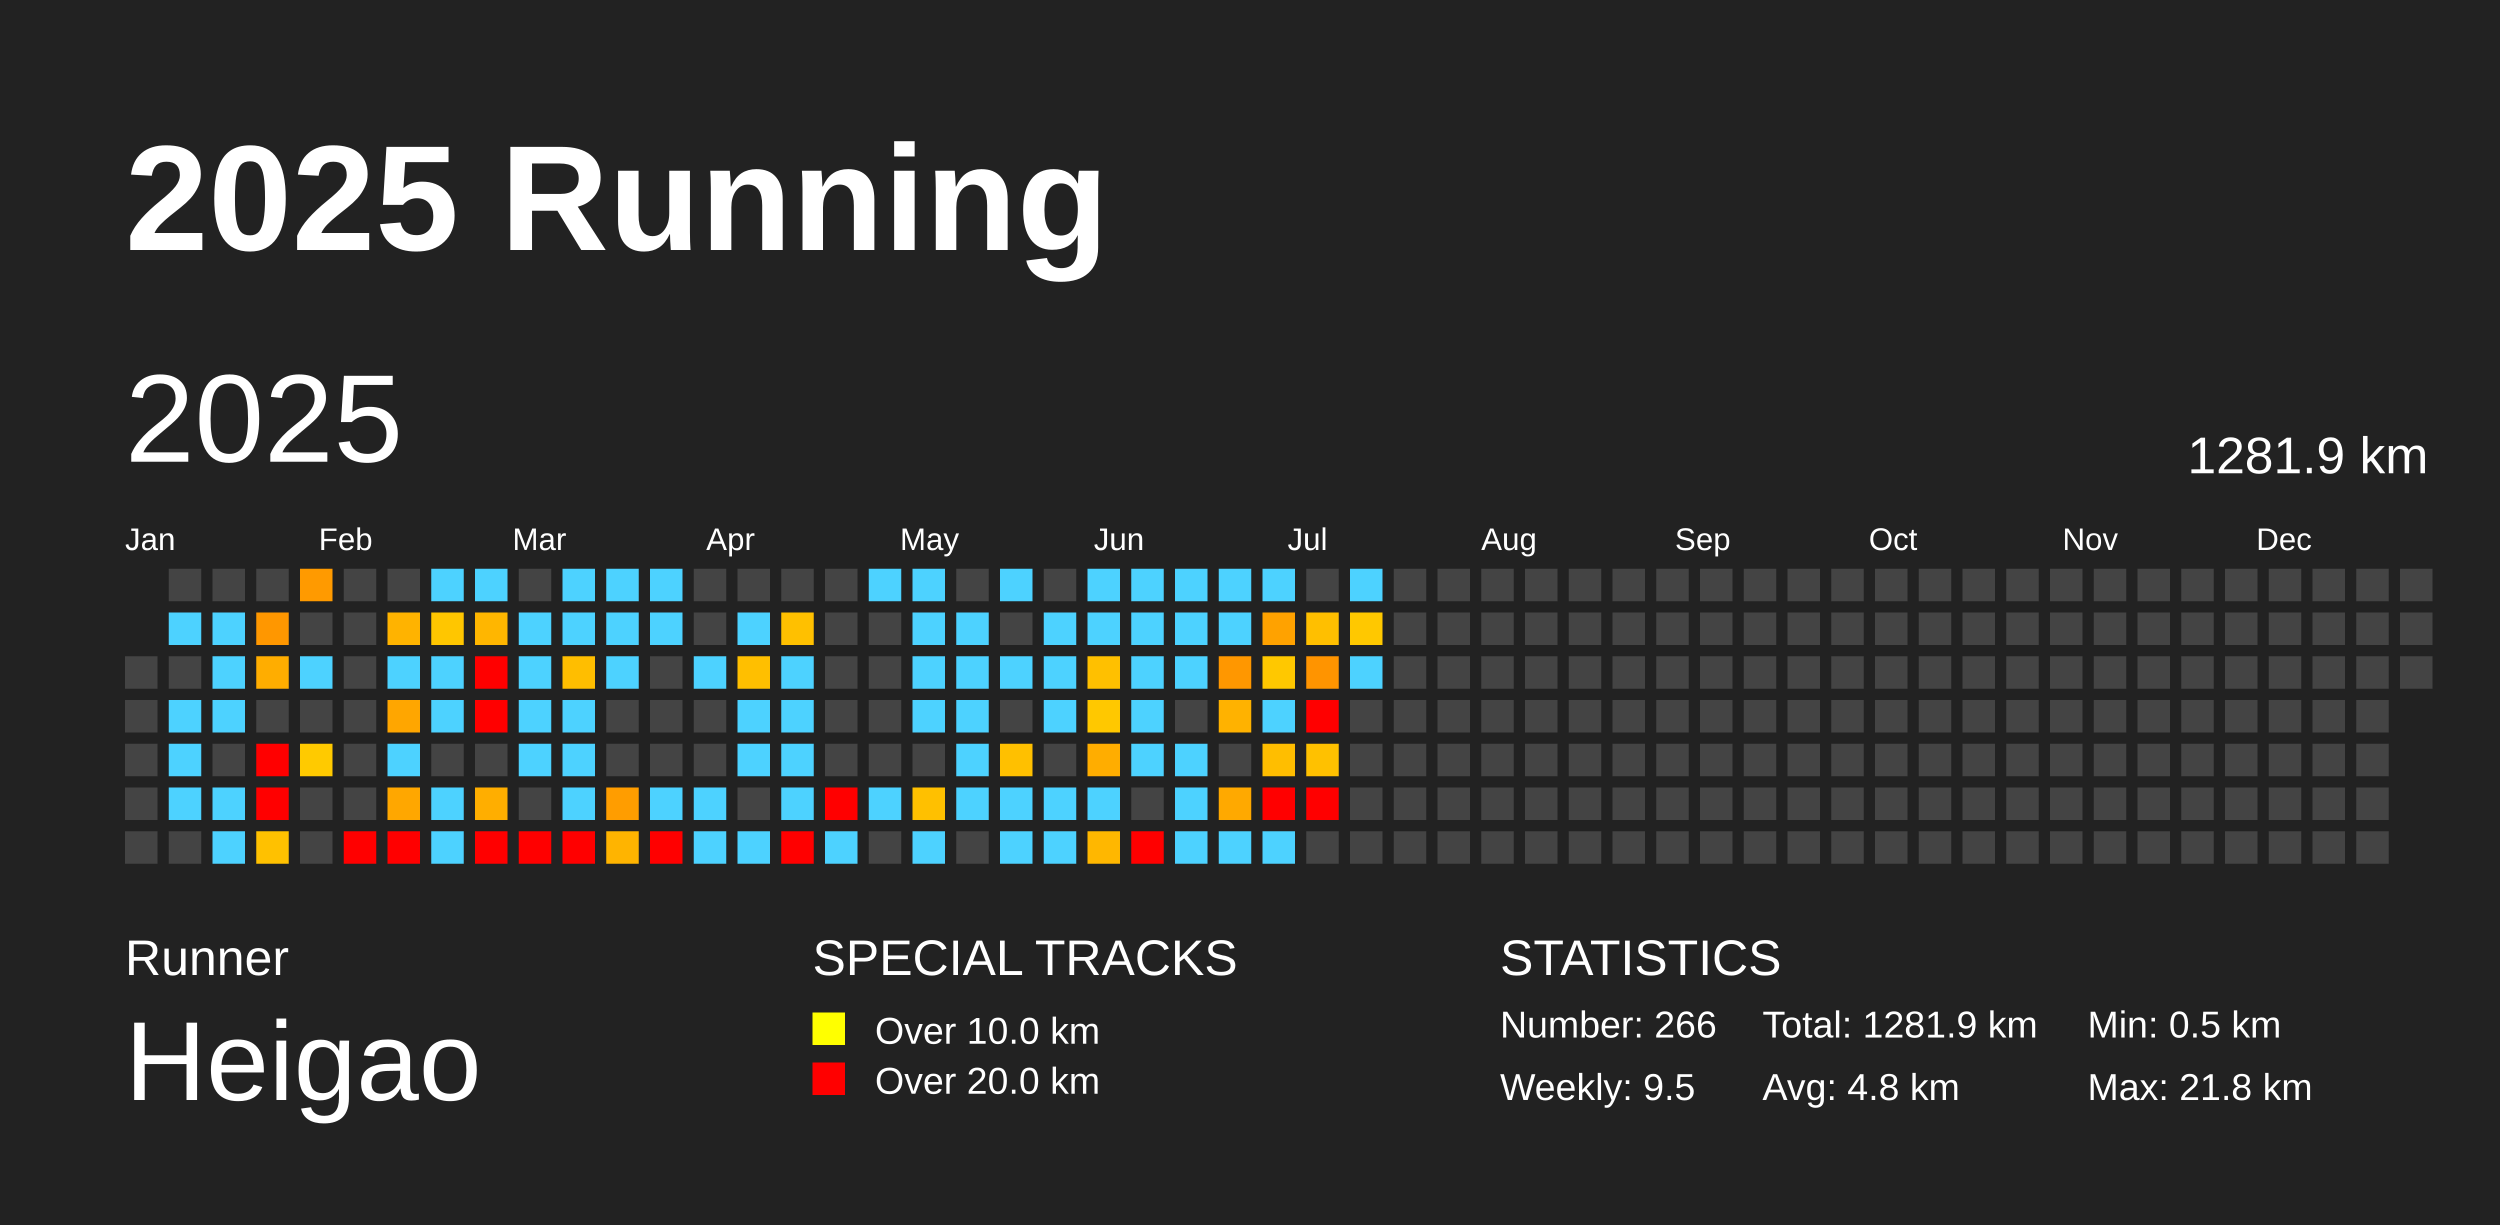
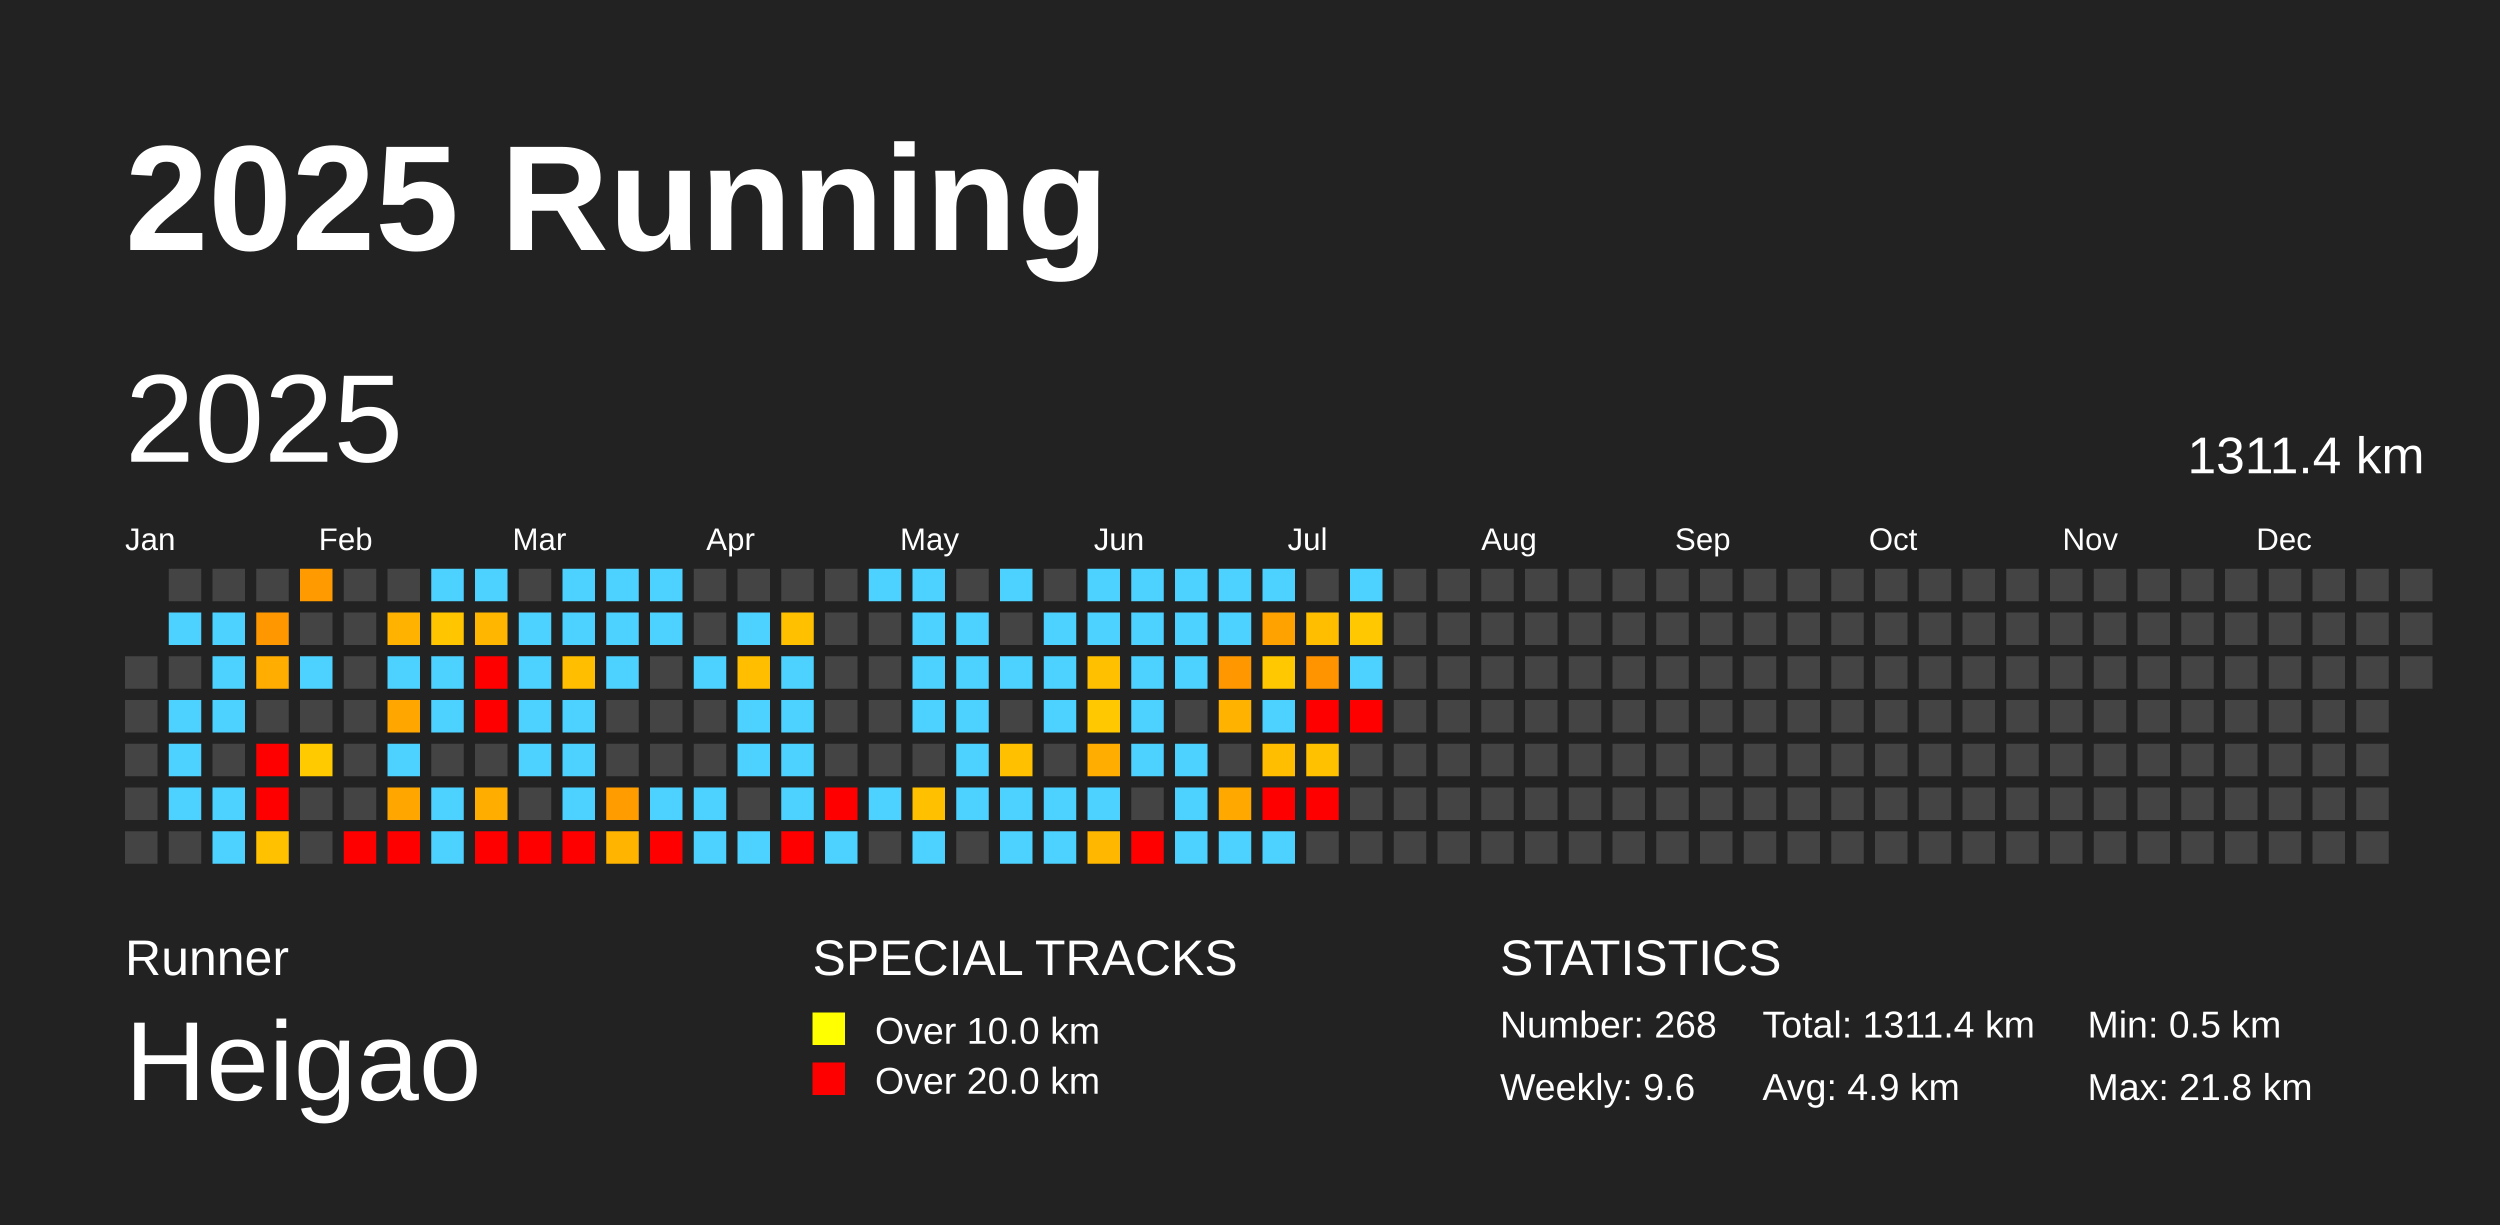
<svg xmlns="http://www.w3.org/2000/svg" baseProfile="full" height="98mm" version="1.1" viewBox="0,0,200,98" width="200mm">
  <defs />
  <rect fill="#222222" height="98" width="200" x="0" y="0" />
  <text fill="#FFFFFF" style="font-size:12px; font-family:Arial; font-weight:bold;" x="10" y="20">2025 Running</text>
  <text fill="#FFFFFF" style="font-size:4px; font-family:Arial" x="10" y="78">Runner</text>
  <text fill="#FFFFFF" style="font-size:9px; font-family:Arial" x="10" y="88">Heigao</text>
  <text fill="#FFFFFF" style="font-size:4px; font-family:Arial" x="65" y="78">SPECIAL TRACKS</text>
  <rect fill="yellow" height="2.6" width="2.6" x="65" y="81" />
  <text fill="#FFFFFF" style="font-size:3px; font-family:Arial" x="70" y="83.5">Over 10.0 km</text>
  <rect fill="red" height="2.6" width="2.6" x="65" y="85" />
  <text fill="#FFFFFF" style="font-size:3px; font-family:Arial" x="70" y="87.5">Over 20.0 km</text>
  <text fill="#FFFFFF" style="font-size:4px; font-family:Arial" x="120" y="78">STATISTICS</text>
-   <text fill="#FFFFFF" style="font-size:3px; font-family:Arial" x="120" y="83">Number: 266</text>
-   <text fill="#FFFFFF" style="font-size:3px; font-family:Arial" x="120" y="88">Weekly: 9.5</text>
-   <text fill="#FFFFFF" style="font-size:3px; font-family:Arial" x="141" y="83">Total: 1281.9 km</text>
-   <text fill="#FFFFFF" style="font-size:3px; font-family:Arial" x="141" y="88">Avg: 4.8 km</text>
+   <text fill="#FFFFFF" style="font-size:3px; font-family:Arial" x="120" y="83">Number: 268</text>
+   <text fill="#FFFFFF" style="font-size:3px; font-family:Arial" x="120" y="88">Weekly: 9.6</text>
+   <text fill="#FFFFFF" style="font-size:3px; font-family:Arial" x="141" y="83">Total: 1311.4 km</text>
+   <text fill="#FFFFFF" style="font-size:3px; font-family:Arial" x="141" y="88">Avg: 4.9 km</text>
  <text fill="#FFFFFF" style="font-size:3px; font-family:Arial" x="167" y="83">Min: 0.5 km</text>
  <text fill="#FFFFFF" style="font-size:3px; font-family:Arial" x="167" y="88">Max: 21.8 km</text>
  <text dominant-baseline="hanging" fill="#FFFFFF" style="font-size:10.0px; font-family:Arial;" x="10" y="30">2025</text>
-   <text dominant-baseline="hanging" fill="#FFFFFF" style="font-size:4.125px; font-family:Arial;" x="175" y="35">1281.9 km</text>
+   <text dominant-baseline="hanging" fill="#FFFFFF" style="font-size:4.125px; font-family:Arial;" x="175" y="35">1311.4 km</text>
  <text fill="#FFFFFF" style="font-size:2.5px; font-family:Arial" x="10.0" y="44">Jan</text>
  <text fill="#FFFFFF" style="font-size:2.5px; font-family:Arial" x="25.5" y="44">Feb</text>
  <text fill="#FFFFFF" style="font-size:2.5px; font-family:Arial" x="41.0" y="44">Mar</text>
  <text fill="#FFFFFF" style="font-size:2.5px; font-family:Arial" x="56.5" y="44">Apr</text>
  <text fill="#FFFFFF" style="font-size:2.5px; font-family:Arial" x="72.0" y="44">May</text>
  <text fill="#FFFFFF" style="font-size:2.5px; font-family:Arial" x="87.5" y="44">Jun</text>
  <text fill="#FFFFFF" style="font-size:2.5px; font-family:Arial" x="103.0" y="44">Jul</text>
  <text fill="#FFFFFF" style="font-size:2.5px; font-family:Arial" x="118.5" y="44">Aug</text>
  <text fill="#FFFFFF" style="font-size:2.5px; font-family:Arial" x="134.0" y="44">Sep</text>
  <text fill="#FFFFFF" style="font-size:2.5px; font-family:Arial" x="149.5" y="44">Oct</text>
  <text fill="#FFFFFF" style="font-size:2.5px; font-family:Arial" x="165.0" y="44">Nov</text>
  <text fill="#FFFFFF" style="font-size:2.5px; font-family:Arial" x="180.5" y="44">Dec</text>
  <rect fill="#444444" height="2.6" width="2.6" x="10.0" y="52.5" />
  <rect fill="#444444" height="2.6" width="2.6" x="10.0" y="56.0" />
  <rect fill="#444444" height="2.6" width="2.6" x="10.0" y="59.5" />
  <rect fill="#444444" height="2.6" width="2.6" x="10.0" y="63.0" />
  <rect fill="#444444" height="2.6" width="2.6" x="10.0" y="66.5" />
  <rect fill="#444444" height="2.6" width="2.6" x="13.5" y="45.5" />
  <rect fill="#4dd2ff" height="2.6" width="2.6" x="13.5" y="49.0" />
  <rect fill="#444444" height="2.6" width="2.6" x="13.5" y="52.5" />
  <rect fill="#4dd2ff" height="2.6" width="2.6" x="13.5" y="56.0" />
  <rect fill="#4dd2ff" height="2.6" width="2.6" x="13.5" y="59.5" />
  <rect fill="#4dd2ff" height="2.6" width="2.6" x="13.5" y="63.0" />
  <rect fill="#444444" height="2.6" width="2.6" x="13.5" y="66.5" />
  <rect fill="#444444" height="2.6" width="2.6" x="17.0" y="45.5" />
  <rect fill="#4dd2ff" height="2.6" width="2.6" x="17.0" y="49.0" />
  <rect fill="#4dd2ff" height="2.6" width="2.6" x="17.0" y="52.5" />
  <rect fill="#4dd2ff" height="2.6" width="2.6" x="17.0" y="56.0" />
  <rect fill="#444444" height="2.6" width="2.6" x="17.0" y="59.5" />
  <rect fill="#4dd2ff" height="2.6" width="2.6" x="17.0" y="63.0" />
  <rect fill="#4dd2ff" height="2.6" width="2.6" x="17.0" y="66.5" />
  <rect fill="#444444" height="2.6" width="2.6" x="20.5" y="45.5" />
  <rect fill="#ff9700" height="2.6" width="2.6" x="20.5" y="49.0" />
  <rect fill="#ffad00" height="2.6" width="2.6" x="20.5" y="52.5" />
  <rect fill="#444444" height="2.6" width="2.6" x="20.5" y="56.0" />
  <rect fill="red" height="2.6" width="2.6" x="20.5" y="59.5" />
  <rect fill="red" height="2.6" width="2.6" x="20.5" y="63.0" />
  <rect fill="#ffc100" height="2.6" width="2.6" x="20.5" y="66.5" />
  <rect fill="#ff9a00" height="2.6" width="2.6" x="24.0" y="45.5" />
  <rect fill="#444444" height="2.6" width="2.6" x="24.0" y="49.0" />
  <rect fill="#4dd2ff" height="2.6" width="2.6" x="24.0" y="52.5" />
  <rect fill="#444444" height="2.6" width="2.6" x="24.0" y="56.0" />
  <rect fill="#ffca00" height="2.6" width="2.6" x="24.0" y="59.5" />
  <rect fill="#444444" height="2.6" width="2.6" x="24.0" y="63.0" />
  <rect fill="#444444" height="2.6" width="2.6" x="24.0" y="66.5" />
  <rect fill="#444444" height="2.6" width="2.6" x="27.5" y="45.5" />
  <rect fill="#444444" height="2.6" width="2.6" x="27.5" y="49.0" />
  <rect fill="#444444" height="2.6" width="2.6" x="27.5" y="52.5" />
  <rect fill="#444444" height="2.6" width="2.6" x="27.5" y="56.0" />
  <rect fill="#444444" height="2.6" width="2.6" x="27.5" y="59.5" />
  <rect fill="#444444" height="2.6" width="2.6" x="27.5" y="63.0" />
  <rect fill="red" height="2.6" width="2.6" x="27.5" y="66.5" />
  <rect fill="#444444" height="2.6" width="2.6" x="31.0" y="45.5" />
  <rect fill="#ffb300" height="2.6" width="2.6" x="31.0" y="49.0" />
  <rect fill="#4dd2ff" height="2.6" width="2.6" x="31.0" y="52.5" />
  <rect fill="#ffa600" height="2.6" width="2.6" x="31.0" y="56.0" />
  <rect fill="#4dd2ff" height="2.6" width="2.6" x="31.0" y="59.5" />
  <rect fill="#ffa700" height="2.6" width="2.6" x="31.0" y="63.0" />
  <rect fill="red" height="2.6" width="2.6" x="31.0" y="66.5" />
  <rect fill="#4dd2ff" height="2.6" width="2.6" x="34.5" y="45.5" />
  <rect fill="#ffc600" height="2.6" width="2.6" x="34.5" y="49.0" />
  <rect fill="#4dd2ff" height="2.6" width="2.6" x="34.5" y="52.5" />
  <rect fill="#4dd2ff" height="2.6" width="2.6" x="34.5" y="56.0" />
  <rect fill="#444444" height="2.6" width="2.6" x="34.5" y="59.5" />
  <rect fill="#4dd2ff" height="2.6" width="2.6" x="34.5" y="63.0" />
  <rect fill="#4dd2ff" height="2.6" width="2.6" x="34.5" y="66.5" />
  <rect fill="#4dd2ff" height="2.6" width="2.6" x="38.0" y="45.5" />
  <rect fill="#ffb600" height="2.6" width="2.6" x="38.0" y="49.0" />
  <rect fill="red" height="2.6" width="2.6" x="38.0" y="52.5" />
  <rect fill="red" height="2.6" width="2.6" x="38.0" y="56.0" />
  <rect fill="#444444" height="2.6" width="2.6" x="38.0" y="59.5" />
  <rect fill="#ffae00" height="2.6" width="2.6" x="38.0" y="63.0" />
  <rect fill="red" height="2.6" width="2.6" x="38.0" y="66.5" />
  <rect fill="#444444" height="2.6" width="2.6" x="41.5" y="45.5" />
  <rect fill="#4dd2ff" height="2.6" width="2.6" x="41.5" y="49.0" />
  <rect fill="#4dd2ff" height="2.6" width="2.6" x="41.5" y="52.5" />
  <rect fill="#4dd2ff" height="2.6" width="2.6" x="41.5" y="56.0" />
  <rect fill="#4dd2ff" height="2.6" width="2.6" x="41.5" y="59.5" />
  <rect fill="#444444" height="2.6" width="2.6" x="41.5" y="63.0" />
  <rect fill="red" height="2.6" width="2.6" x="41.5" y="66.5" />
  <rect fill="#4dd2ff" height="2.6" width="2.6" x="45.0" y="45.5" />
  <rect fill="#4dd2ff" height="2.6" width="2.6" x="45.0" y="49.0" />
  <rect fill="#ffbe00" height="2.6" width="2.6" x="45.0" y="52.5" />
  <rect fill="#4dd2ff" height="2.6" width="2.6" x="45.0" y="56.0" />
  <rect fill="#4dd2ff" height="2.6" width="2.6" x="45.0" y="59.5" />
  <rect fill="#4dd2ff" height="2.6" width="2.6" x="45.0" y="63.0" />
  <rect fill="red" height="2.6" width="2.6" x="45.0" y="66.5" />
  <rect fill="#4dd2ff" height="2.6" width="2.6" x="48.5" y="45.5" />
  <rect fill="#4dd2ff" height="2.6" width="2.6" x="48.5" y="49.0" />
  <rect fill="#4dd2ff" height="2.6" width="2.6" x="48.5" y="52.5" />
  <rect fill="#444444" height="2.6" width="2.6" x="48.5" y="56.0" />
  <rect fill="#444444" height="2.6" width="2.6" x="48.5" y="59.5" />
  <rect fill="#ff9d00" height="2.6" width="2.6" x="48.5" y="63.0" />
  <rect fill="#ffb400" height="2.6" width="2.6" x="48.5" y="66.5" />
  <rect fill="#4dd2ff" height="2.6" width="2.6" x="52.0" y="45.5" />
  <rect fill="#4dd2ff" height="2.6" width="2.6" x="52.0" y="49.0" />
  <rect fill="#444444" height="2.6" width="2.6" x="52.0" y="52.5" />
  <rect fill="#444444" height="2.6" width="2.6" x="52.0" y="56.0" />
  <rect fill="#444444" height="2.6" width="2.6" x="52.0" y="59.5" />
  <rect fill="#4dd2ff" height="2.6" width="2.6" x="52.0" y="63.0" />
  <rect fill="red" height="2.6" width="2.6" x="52.0" y="66.5" />
  <rect fill="#444444" height="2.6" width="2.6" x="55.5" y="45.5" />
  <rect fill="#444444" height="2.6" width="2.6" x="55.5" y="49.0" />
  <rect fill="#4dd2ff" height="2.6" width="2.6" x="55.5" y="52.5" />
  <rect fill="#444444" height="2.6" width="2.6" x="55.5" y="56.0" />
  <rect fill="#444444" height="2.6" width="2.6" x="55.5" y="59.5" />
  <rect fill="#4dd2ff" height="2.6" width="2.6" x="55.5" y="63.0" />
  <rect fill="#4dd2ff" height="2.6" width="2.6" x="55.5" y="66.5" />
  <rect fill="#444444" height="2.6" width="2.6" x="59.0" y="45.5" />
  <rect fill="#4dd2ff" height="2.6" width="2.6" x="59.0" y="49.0" />
  <rect fill="#ffbf00" height="2.6" width="2.6" x="59.0" y="52.5" />
  <rect fill="#4dd2ff" height="2.6" width="2.6" x="59.0" y="56.0" />
  <rect fill="#4dd2ff" height="2.6" width="2.6" x="59.0" y="59.5" />
  <rect fill="#444444" height="2.6" width="2.6" x="59.0" y="63.0" />
  <rect fill="#4dd2ff" height="2.6" width="2.6" x="59.0" y="66.5" />
  <rect fill="#444444" height="2.6" width="2.6" x="62.5" y="45.5" />
  <rect fill="#ffc000" height="2.6" width="2.6" x="62.5" y="49.0" />
  <rect fill="#4dd2ff" height="2.6" width="2.6" x="62.5" y="52.5" />
  <rect fill="#4dd2ff" height="2.6" width="2.6" x="62.5" y="56.0" />
  <rect fill="#4dd2ff" height="2.6" width="2.6" x="62.5" y="59.5" />
  <rect fill="#4dd2ff" height="2.6" width="2.6" x="62.5" y="63.0" />
  <rect fill="red" height="2.6" width="2.6" x="62.5" y="66.5" />
  <rect fill="#444444" height="2.6" width="2.6" x="66.0" y="45.5" />
  <rect fill="#444444" height="2.6" width="2.6" x="66.0" y="49.0" />
  <rect fill="#444444" height="2.6" width="2.6" x="66.0" y="52.5" />
  <rect fill="#444444" height="2.6" width="2.6" x="66.0" y="56.0" />
  <rect fill="#444444" height="2.6" width="2.6" x="66.0" y="59.5" />
  <rect fill="red" height="2.6" width="2.6" x="66.0" y="63.0" />
  <rect fill="#4dd2ff" height="2.6" width="2.6" x="66.0" y="66.5" />
  <rect fill="#4dd2ff" height="2.6" width="2.6" x="69.5" y="45.5" />
  <rect fill="#444444" height="2.6" width="2.6" x="69.5" y="49.0" />
  <rect fill="#444444" height="2.6" width="2.6" x="69.5" y="52.5" />
  <rect fill="#444444" height="2.6" width="2.6" x="69.5" y="56.0" />
  <rect fill="#444444" height="2.6" width="2.6" x="69.5" y="59.5" />
  <rect fill="#4dd2ff" height="2.6" width="2.6" x="69.5" y="63.0" />
  <rect fill="#444444" height="2.6" width="2.6" x="69.5" y="66.5" />
  <rect fill="#4dd2ff" height="2.6" width="2.6" x="73.0" y="45.5" />
  <rect fill="#4dd2ff" height="2.6" width="2.6" x="73.0" y="49.0" />
  <rect fill="#4dd2ff" height="2.6" width="2.6" x="73.0" y="52.5" />
  <rect fill="#4dd2ff" height="2.6" width="2.6" x="73.0" y="56.0" />
  <rect fill="#444444" height="2.6" width="2.6" x="73.0" y="59.5" />
  <rect fill="#ffc000" height="2.6" width="2.6" x="73.0" y="63.0" />
  <rect fill="#4dd2ff" height="2.6" width="2.6" x="73.0" y="66.5" />
  <rect fill="#444444" height="2.6" width="2.6" x="76.5" y="45.5" />
  <rect fill="#4dd2ff" height="2.6" width="2.6" x="76.5" y="49.0" />
  <rect fill="#4dd2ff" height="2.6" width="2.6" x="76.5" y="52.5" />
  <rect fill="#4dd2ff" height="2.6" width="2.6" x="76.5" y="56.0" />
  <rect fill="#4dd2ff" height="2.6" width="2.6" x="76.5" y="59.5" />
  <rect fill="#4dd2ff" height="2.6" width="2.6" x="76.5" y="63.0" />
  <rect fill="#444444" height="2.6" width="2.6" x="76.5" y="66.5" />
  <rect fill="#4dd2ff" height="2.6" width="2.6" x="80.0" y="45.5" />
  <rect fill="#444444" height="2.6" width="2.6" x="80.0" y="49.0" />
  <rect fill="#4dd2ff" height="2.6" width="2.6" x="80.0" y="52.5" />
  <rect fill="#444444" height="2.6" width="2.6" x="80.0" y="56.0" />
  <rect fill="#ffc000" height="2.6" width="2.6" x="80.0" y="59.5" />
  <rect fill="#4dd2ff" height="2.6" width="2.6" x="80.0" y="63.0" />
  <rect fill="#4dd2ff" height="2.6" width="2.6" x="80.0" y="66.5" />
  <rect fill="#444444" height="2.6" width="2.6" x="83.5" y="45.5" />
  <rect fill="#4dd2ff" height="2.6" width="2.6" x="83.5" y="49.0" />
  <rect fill="#4dd2ff" height="2.6" width="2.6" x="83.5" y="52.5" />
  <rect fill="#4dd2ff" height="2.6" width="2.6" x="83.5" y="56.0" />
  <rect fill="#444444" height="2.6" width="2.6" x="83.5" y="59.5" />
  <rect fill="#4dd2ff" height="2.6" width="2.6" x="83.5" y="63.0" />
  <rect fill="#4dd2ff" height="2.6" width="2.6" x="83.5" y="66.5" />
  <rect fill="#4dd2ff" height="2.6" width="2.6" x="87.0" y="45.5" />
  <rect fill="#4dd2ff" height="2.6" width="2.6" x="87.0" y="49.0" />
  <rect fill="#ffc000" height="2.6" width="2.6" x="87.0" y="52.5" />
  <rect fill="#ffc800" height="2.6" width="2.6" x="87.0" y="56.0" />
  <rect fill="#ffad00" height="2.6" width="2.6" x="87.0" y="59.5" />
  <rect fill="#4dd2ff" height="2.6" width="2.6" x="87.0" y="63.0" />
  <rect fill="#ffb700" height="2.6" width="2.6" x="87.0" y="66.5" />
  <rect fill="#4dd2ff" height="2.6" width="2.6" x="90.5" y="45.5" />
  <rect fill="#4dd2ff" height="2.6" width="2.6" x="90.5" y="49.0" />
  <rect fill="#4dd2ff" height="2.6" width="2.6" x="90.5" y="52.5" />
  <rect fill="#4dd2ff" height="2.6" width="2.6" x="90.5" y="56.0" />
  <rect fill="#4dd2ff" height="2.6" width="2.6" x="90.5" y="59.5" />
  <rect fill="#444444" height="2.6" width="2.6" x="90.5" y="63.0" />
  <rect fill="red" height="2.6" width="2.6" x="90.5" y="66.5" />
  <rect fill="#4dd2ff" height="2.6" width="2.6" x="94.0" y="45.5" />
  <rect fill="#4dd2ff" height="2.6" width="2.6" x="94.0" y="49.0" />
  <rect fill="#4dd2ff" height="2.6" width="2.6" x="94.0" y="52.5" />
  <rect fill="#444444" height="2.6" width="2.6" x="94.0" y="56.0" />
  <rect fill="#4dd2ff" height="2.6" width="2.6" x="94.0" y="59.5" />
  <rect fill="#4dd2ff" height="2.6" width="2.6" x="94.0" y="63.0" />
  <rect fill="#4dd2ff" height="2.6" width="2.6" x="94.0" y="66.5" />
  <rect fill="#4dd2ff" height="2.6" width="2.6" x="97.5" y="45.5" />
  <rect fill="#4dd2ff" height="2.6" width="2.6" x="97.5" y="49.0" />
  <rect fill="#ff9700" height="2.6" width="2.6" x="97.5" y="52.5" />
  <rect fill="#ffb200" height="2.6" width="2.6" x="97.5" y="56.0" />
  <rect fill="#444444" height="2.6" width="2.6" x="97.5" y="59.5" />
  <rect fill="#ffa900" height="2.6" width="2.6" x="97.5" y="63.0" />
  <rect fill="#4dd2ff" height="2.6" width="2.6" x="97.5" y="66.5" />
  <rect fill="#4dd2ff" height="2.6" width="2.6" x="101.0" y="45.5" />
  <rect fill="#ffa200" height="2.6" width="2.6" x="101.0" y="49.0" />
  <rect fill="#ffc800" height="2.6" width="2.6" x="101.0" y="52.5" />
  <rect fill="#4dd2ff" height="2.6" width="2.6" x="101.0" y="56.0" />
  <rect fill="#ffbe00" height="2.6" width="2.6" x="101.0" y="59.5" />
  <rect fill="red" height="2.6" width="2.6" x="101.0" y="63.0" />
  <rect fill="#4dd2ff" height="2.6" width="2.6" x="101.0" y="66.5" />
  <rect fill="#444444" height="2.6" width="2.6" x="104.5" y="45.5" />
  <rect fill="#ffbf00" height="2.6" width="2.6" x="104.5" y="49.0" />
  <rect fill="#ff9400" height="2.6" width="2.6" x="104.5" y="52.5" />
  <rect fill="red" height="2.6" width="2.6" x="104.5" y="56.0" />
  <rect fill="#ffc100" height="2.6" width="2.6" x="104.5" y="59.5" />
  <rect fill="red" height="2.6" width="2.6" x="104.5" y="63.0" />
  <rect fill="#444444" height="2.6" width="2.6" x="104.5" y="66.5" />
  <rect fill="#4dd2ff" height="2.6" width="2.6" x="108.0" y="45.5" />
  <rect fill="#ffc800" height="2.6" width="2.6" x="108.0" y="49.0" />
  <rect fill="#4dd2ff" height="2.6" width="2.6" x="108.0" y="52.5" />
-   <rect fill="#444444" height="2.6" width="2.6" x="108.0" y="56.0" />
+   <rect fill="red" height="2.6" width="2.6" x="108.0" y="56.0" />
  <rect fill="#444444" height="2.6" width="2.6" x="108.0" y="59.5" />
  <rect fill="#444444" height="2.6" width="2.6" x="108.0" y="63.0" />
  <rect fill="#444444" height="2.6" width="2.6" x="108.0" y="66.5" />
  <rect fill="#444444" height="2.6" width="2.6" x="111.5" y="45.5" />
  <rect fill="#444444" height="2.6" width="2.6" x="111.5" y="49.0" />
  <rect fill="#444444" height="2.6" width="2.6" x="111.5" y="52.5" />
  <rect fill="#444444" height="2.6" width="2.6" x="111.5" y="56.0" />
  <rect fill="#444444" height="2.6" width="2.6" x="111.5" y="59.5" />
  <rect fill="#444444" height="2.6" width="2.6" x="111.5" y="63.0" />
  <rect fill="#444444" height="2.6" width="2.6" x="111.5" y="66.5" />
  <rect fill="#444444" height="2.6" width="2.6" x="115.0" y="45.5" />
  <rect fill="#444444" height="2.6" width="2.6" x="115.0" y="49.0" />
  <rect fill="#444444" height="2.6" width="2.6" x="115.0" y="52.5" />
  <rect fill="#444444" height="2.6" width="2.6" x="115.0" y="56.0" />
  <rect fill="#444444" height="2.6" width="2.6" x="115.0" y="59.5" />
  <rect fill="#444444" height="2.6" width="2.6" x="115.0" y="63.0" />
  <rect fill="#444444" height="2.6" width="2.6" x="115.0" y="66.5" />
  <rect fill="#444444" height="2.6" width="2.6" x="118.5" y="45.5" />
  <rect fill="#444444" height="2.6" width="2.6" x="118.5" y="49.0" />
  <rect fill="#444444" height="2.6" width="2.6" x="118.5" y="52.5" />
  <rect fill="#444444" height="2.6" width="2.6" x="118.5" y="56.0" />
  <rect fill="#444444" height="2.6" width="2.6" x="118.5" y="59.5" />
  <rect fill="#444444" height="2.6" width="2.6" x="118.5" y="63.0" />
  <rect fill="#444444" height="2.6" width="2.6" x="118.5" y="66.5" />
  <rect fill="#444444" height="2.6" width="2.6" x="122.0" y="45.5" />
  <rect fill="#444444" height="2.6" width="2.6" x="122.0" y="49.0" />
  <rect fill="#444444" height="2.6" width="2.6" x="122.0" y="52.5" />
  <rect fill="#444444" height="2.6" width="2.6" x="122.0" y="56.0" />
  <rect fill="#444444" height="2.6" width="2.6" x="122.0" y="59.5" />
  <rect fill="#444444" height="2.6" width="2.6" x="122.0" y="63.0" />
  <rect fill="#444444" height="2.6" width="2.6" x="122.0" y="66.5" />
  <rect fill="#444444" height="2.6" width="2.6" x="125.5" y="45.5" />
  <rect fill="#444444" height="2.6" width="2.6" x="125.5" y="49.0" />
  <rect fill="#444444" height="2.6" width="2.6" x="125.5" y="52.5" />
  <rect fill="#444444" height="2.6" width="2.6" x="125.5" y="56.0" />
  <rect fill="#444444" height="2.6" width="2.6" x="125.5" y="59.5" />
  <rect fill="#444444" height="2.6" width="2.6" x="125.5" y="63.0" />
  <rect fill="#444444" height="2.6" width="2.6" x="125.5" y="66.5" />
  <rect fill="#444444" height="2.6" width="2.6" x="129.0" y="45.5" />
  <rect fill="#444444" height="2.6" width="2.6" x="129.0" y="49.0" />
  <rect fill="#444444" height="2.6" width="2.6" x="129.0" y="52.5" />
  <rect fill="#444444" height="2.6" width="2.6" x="129.0" y="56.0" />
  <rect fill="#444444" height="2.6" width="2.6" x="129.0" y="59.5" />
  <rect fill="#444444" height="2.6" width="2.6" x="129.0" y="63.0" />
  <rect fill="#444444" height="2.6" width="2.6" x="129.0" y="66.5" />
  <rect fill="#444444" height="2.6" width="2.6" x="132.5" y="45.5" />
  <rect fill="#444444" height="2.6" width="2.6" x="132.5" y="49.0" />
  <rect fill="#444444" height="2.6" width="2.6" x="132.5" y="52.5" />
  <rect fill="#444444" height="2.6" width="2.6" x="132.5" y="56.0" />
  <rect fill="#444444" height="2.6" width="2.6" x="132.5" y="59.5" />
  <rect fill="#444444" height="2.6" width="2.6" x="132.5" y="63.0" />
  <rect fill="#444444" height="2.6" width="2.6" x="132.5" y="66.5" />
  <rect fill="#444444" height="2.6" width="2.6" x="136.0" y="45.5" />
  <rect fill="#444444" height="2.6" width="2.6" x="136.0" y="49.0" />
  <rect fill="#444444" height="2.6" width="2.6" x="136.0" y="52.5" />
  <rect fill="#444444" height="2.6" width="2.6" x="136.0" y="56.0" />
  <rect fill="#444444" height="2.6" width="2.6" x="136.0" y="59.5" />
  <rect fill="#444444" height="2.6" width="2.6" x="136.0" y="63.0" />
  <rect fill="#444444" height="2.6" width="2.6" x="136.0" y="66.5" />
  <rect fill="#444444" height="2.6" width="2.6" x="139.5" y="45.5" />
  <rect fill="#444444" height="2.6" width="2.6" x="139.5" y="49.0" />
  <rect fill="#444444" height="2.6" width="2.6" x="139.5" y="52.5" />
  <rect fill="#444444" height="2.6" width="2.6" x="139.5" y="56.0" />
  <rect fill="#444444" height="2.6" width="2.6" x="139.5" y="59.5" />
  <rect fill="#444444" height="2.6" width="2.6" x="139.5" y="63.0" />
  <rect fill="#444444" height="2.6" width="2.6" x="139.5" y="66.5" />
  <rect fill="#444444" height="2.6" width="2.6" x="143.0" y="45.5" />
  <rect fill="#444444" height="2.6" width="2.6" x="143.0" y="49.0" />
  <rect fill="#444444" height="2.6" width="2.6" x="143.0" y="52.5" />
  <rect fill="#444444" height="2.6" width="2.6" x="143.0" y="56.0" />
  <rect fill="#444444" height="2.6" width="2.6" x="143.0" y="59.5" />
  <rect fill="#444444" height="2.6" width="2.6" x="143.0" y="63.0" />
  <rect fill="#444444" height="2.6" width="2.6" x="143.0" y="66.5" />
  <rect fill="#444444" height="2.6" width="2.6" x="146.5" y="45.5" />
  <rect fill="#444444" height="2.6" width="2.6" x="146.5" y="49.0" />
  <rect fill="#444444" height="2.6" width="2.6" x="146.5" y="52.5" />
  <rect fill="#444444" height="2.6" width="2.6" x="146.5" y="56.0" />
  <rect fill="#444444" height="2.6" width="2.6" x="146.5" y="59.5" />
  <rect fill="#444444" height="2.6" width="2.6" x="146.5" y="63.0" />
  <rect fill="#444444" height="2.6" width="2.6" x="146.5" y="66.5" />
  <rect fill="#444444" height="2.6" width="2.6" x="150.0" y="45.5" />
  <rect fill="#444444" height="2.6" width="2.6" x="150.0" y="49.0" />
  <rect fill="#444444" height="2.6" width="2.6" x="150.0" y="52.5" />
  <rect fill="#444444" height="2.6" width="2.6" x="150.0" y="56.0" />
  <rect fill="#444444" height="2.6" width="2.6" x="150.0" y="59.5" />
  <rect fill="#444444" height="2.6" width="2.6" x="150.0" y="63.0" />
  <rect fill="#444444" height="2.6" width="2.6" x="150.0" y="66.5" />
  <rect fill="#444444" height="2.6" width="2.6" x="153.5" y="45.5" />
  <rect fill="#444444" height="2.6" width="2.6" x="153.5" y="49.0" />
  <rect fill="#444444" height="2.6" width="2.6" x="153.5" y="52.5" />
  <rect fill="#444444" height="2.6" width="2.6" x="153.5" y="56.0" />
  <rect fill="#444444" height="2.6" width="2.6" x="153.5" y="59.5" />
  <rect fill="#444444" height="2.6" width="2.6" x="153.5" y="63.0" />
  <rect fill="#444444" height="2.6" width="2.6" x="153.5" y="66.5" />
  <rect fill="#444444" height="2.6" width="2.6" x="157.0" y="45.5" />
  <rect fill="#444444" height="2.6" width="2.6" x="157.0" y="49.0" />
  <rect fill="#444444" height="2.6" width="2.6" x="157.0" y="52.5" />
  <rect fill="#444444" height="2.6" width="2.6" x="157.0" y="56.0" />
  <rect fill="#444444" height="2.6" width="2.6" x="157.0" y="59.5" />
  <rect fill="#444444" height="2.6" width="2.6" x="157.0" y="63.0" />
  <rect fill="#444444" height="2.6" width="2.6" x="157.0" y="66.5" />
  <rect fill="#444444" height="2.6" width="2.6" x="160.5" y="45.5" />
  <rect fill="#444444" height="2.6" width="2.6" x="160.5" y="49.0" />
  <rect fill="#444444" height="2.6" width="2.6" x="160.5" y="52.5" />
  <rect fill="#444444" height="2.6" width="2.6" x="160.5" y="56.0" />
  <rect fill="#444444" height="2.6" width="2.6" x="160.5" y="59.5" />
  <rect fill="#444444" height="2.6" width="2.6" x="160.5" y="63.0" />
  <rect fill="#444444" height="2.6" width="2.6" x="160.5" y="66.5" />
  <rect fill="#444444" height="2.6" width="2.6" x="164.0" y="45.5" />
  <rect fill="#444444" height="2.6" width="2.6" x="164.0" y="49.0" />
  <rect fill="#444444" height="2.6" width="2.6" x="164.0" y="52.5" />
  <rect fill="#444444" height="2.6" width="2.6" x="164.0" y="56.0" />
  <rect fill="#444444" height="2.6" width="2.6" x="164.0" y="59.5" />
  <rect fill="#444444" height="2.6" width="2.6" x="164.0" y="63.0" />
  <rect fill="#444444" height="2.6" width="2.6" x="164.0" y="66.5" />
  <rect fill="#444444" height="2.6" width="2.6" x="167.5" y="45.5" />
  <rect fill="#444444" height="2.6" width="2.6" x="167.5" y="49.0" />
  <rect fill="#444444" height="2.6" width="2.6" x="167.5" y="52.5" />
  <rect fill="#444444" height="2.6" width="2.6" x="167.5" y="56.0" />
  <rect fill="#444444" height="2.6" width="2.6" x="167.5" y="59.5" />
  <rect fill="#444444" height="2.6" width="2.6" x="167.5" y="63.0" />
  <rect fill="#444444" height="2.6" width="2.6" x="167.5" y="66.5" />
  <rect fill="#444444" height="2.6" width="2.6" x="171.0" y="45.5" />
  <rect fill="#444444" height="2.6" width="2.6" x="171.0" y="49.0" />
  <rect fill="#444444" height="2.6" width="2.6" x="171.0" y="52.5" />
  <rect fill="#444444" height="2.6" width="2.6" x="171.0" y="56.0" />
  <rect fill="#444444" height="2.6" width="2.6" x="171.0" y="59.5" />
  <rect fill="#444444" height="2.6" width="2.6" x="171.0" y="63.0" />
  <rect fill="#444444" height="2.6" width="2.6" x="171.0" y="66.5" />
  <rect fill="#444444" height="2.6" width="2.6" x="174.5" y="45.5" />
  <rect fill="#444444" height="2.6" width="2.6" x="174.5" y="49.0" />
  <rect fill="#444444" height="2.6" width="2.6" x="174.5" y="52.5" />
  <rect fill="#444444" height="2.6" width="2.6" x="174.5" y="56.0" />
  <rect fill="#444444" height="2.6" width="2.6" x="174.5" y="59.5" />
  <rect fill="#444444" height="2.6" width="2.6" x="174.5" y="63.0" />
  <rect fill="#444444" height="2.6" width="2.6" x="174.5" y="66.5" />
  <rect fill="#444444" height="2.6" width="2.6" x="178.0" y="45.5" />
  <rect fill="#444444" height="2.6" width="2.6" x="178.0" y="49.0" />
  <rect fill="#444444" height="2.6" width="2.6" x="178.0" y="52.5" />
  <rect fill="#444444" height="2.6" width="2.6" x="178.0" y="56.0" />
  <rect fill="#444444" height="2.6" width="2.6" x="178.0" y="59.5" />
  <rect fill="#444444" height="2.6" width="2.6" x="178.0" y="63.0" />
  <rect fill="#444444" height="2.6" width="2.6" x="178.0" y="66.5" />
  <rect fill="#444444" height="2.6" width="2.6" x="181.5" y="45.5" />
  <rect fill="#444444" height="2.6" width="2.6" x="181.5" y="49.0" />
  <rect fill="#444444" height="2.6" width="2.6" x="181.5" y="52.5" />
  <rect fill="#444444" height="2.6" width="2.6" x="181.5" y="56.0" />
  <rect fill="#444444" height="2.6" width="2.6" x="181.5" y="59.5" />
  <rect fill="#444444" height="2.6" width="2.6" x="181.5" y="63.0" />
  <rect fill="#444444" height="2.6" width="2.6" x="181.5" y="66.5" />
  <rect fill="#444444" height="2.6" width="2.6" x="185.0" y="45.5" />
  <rect fill="#444444" height="2.6" width="2.6" x="185.0" y="49.0" />
  <rect fill="#444444" height="2.6" width="2.6" x="185.0" y="52.5" />
  <rect fill="#444444" height="2.6" width="2.6" x="185.0" y="56.0" />
  <rect fill="#444444" height="2.6" width="2.6" x="185.0" y="59.5" />
  <rect fill="#444444" height="2.6" width="2.6" x="185.0" y="63.0" />
  <rect fill="#444444" height="2.6" width="2.6" x="185.0" y="66.5" />
  <rect fill="#444444" height="2.6" width="2.6" x="188.5" y="45.5" />
  <rect fill="#444444" height="2.6" width="2.6" x="188.5" y="49.0" />
  <rect fill="#444444" height="2.6" width="2.6" x="188.5" y="52.5" />
  <rect fill="#444444" height="2.6" width="2.6" x="188.5" y="56.0" />
  <rect fill="#444444" height="2.6" width="2.6" x="188.5" y="59.5" />
  <rect fill="#444444" height="2.6" width="2.6" x="188.5" y="63.0" />
  <rect fill="#444444" height="2.6" width="2.6" x="188.5" y="66.5" />
  <rect fill="#444444" height="2.6" width="2.6" x="192.0" y="45.5" />
  <rect fill="#444444" height="2.6" width="2.6" x="192.0" y="49.0" />
  <rect fill="#444444" height="2.6" width="2.6" x="192.0" y="52.5" />
</svg>
